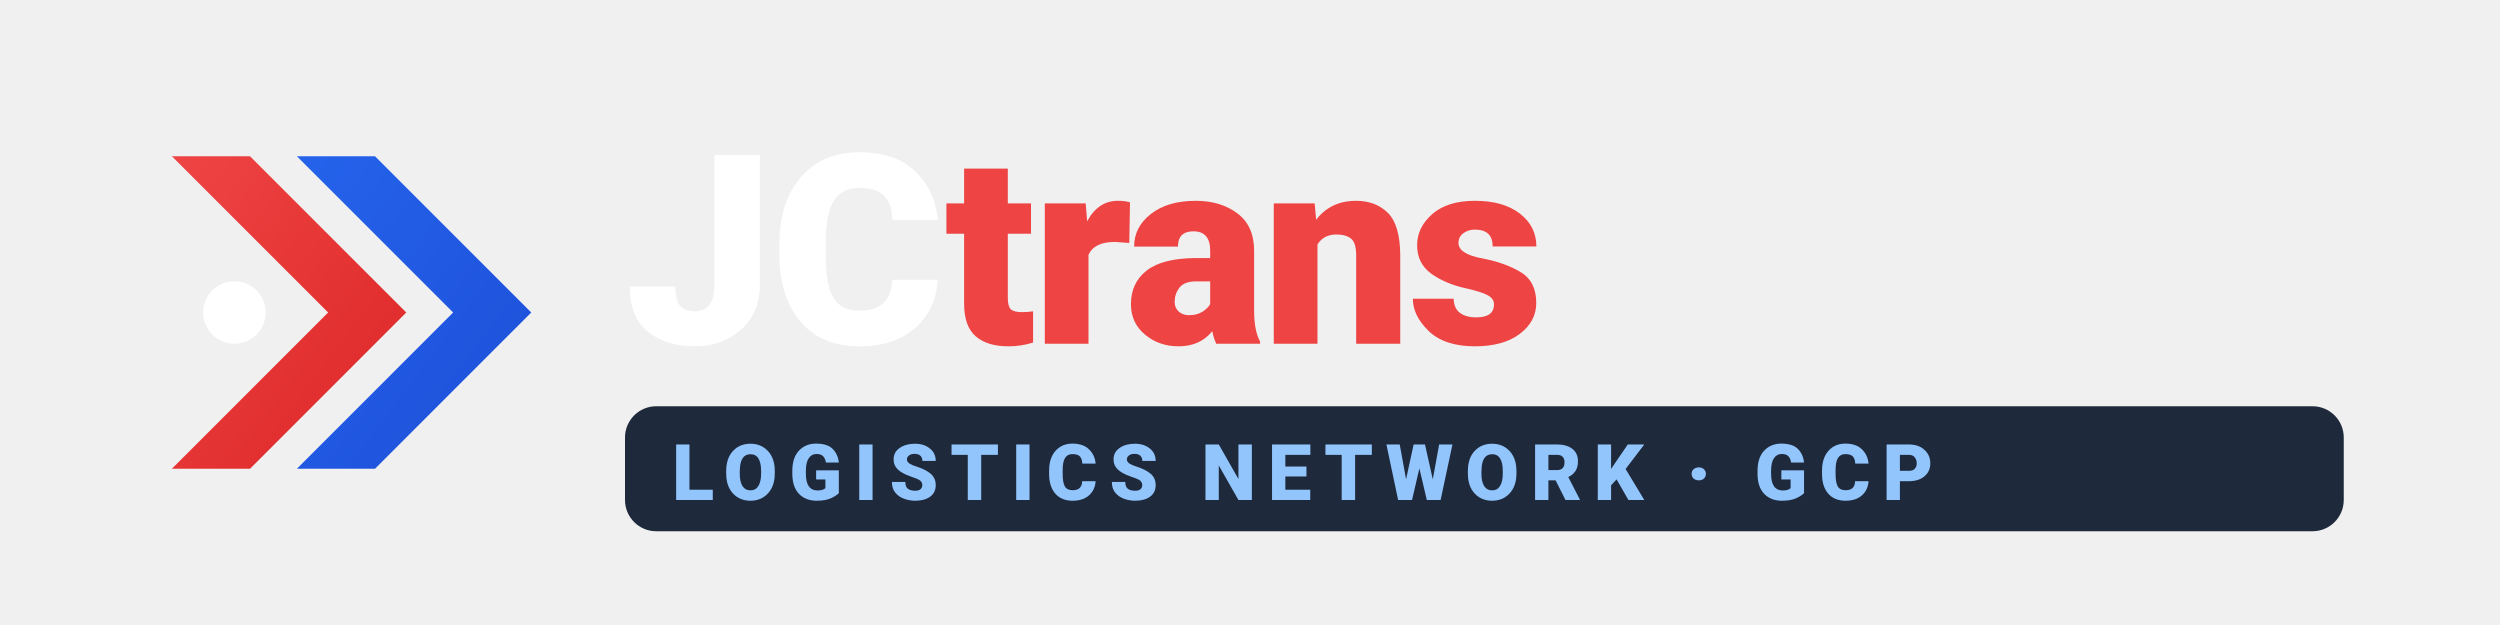
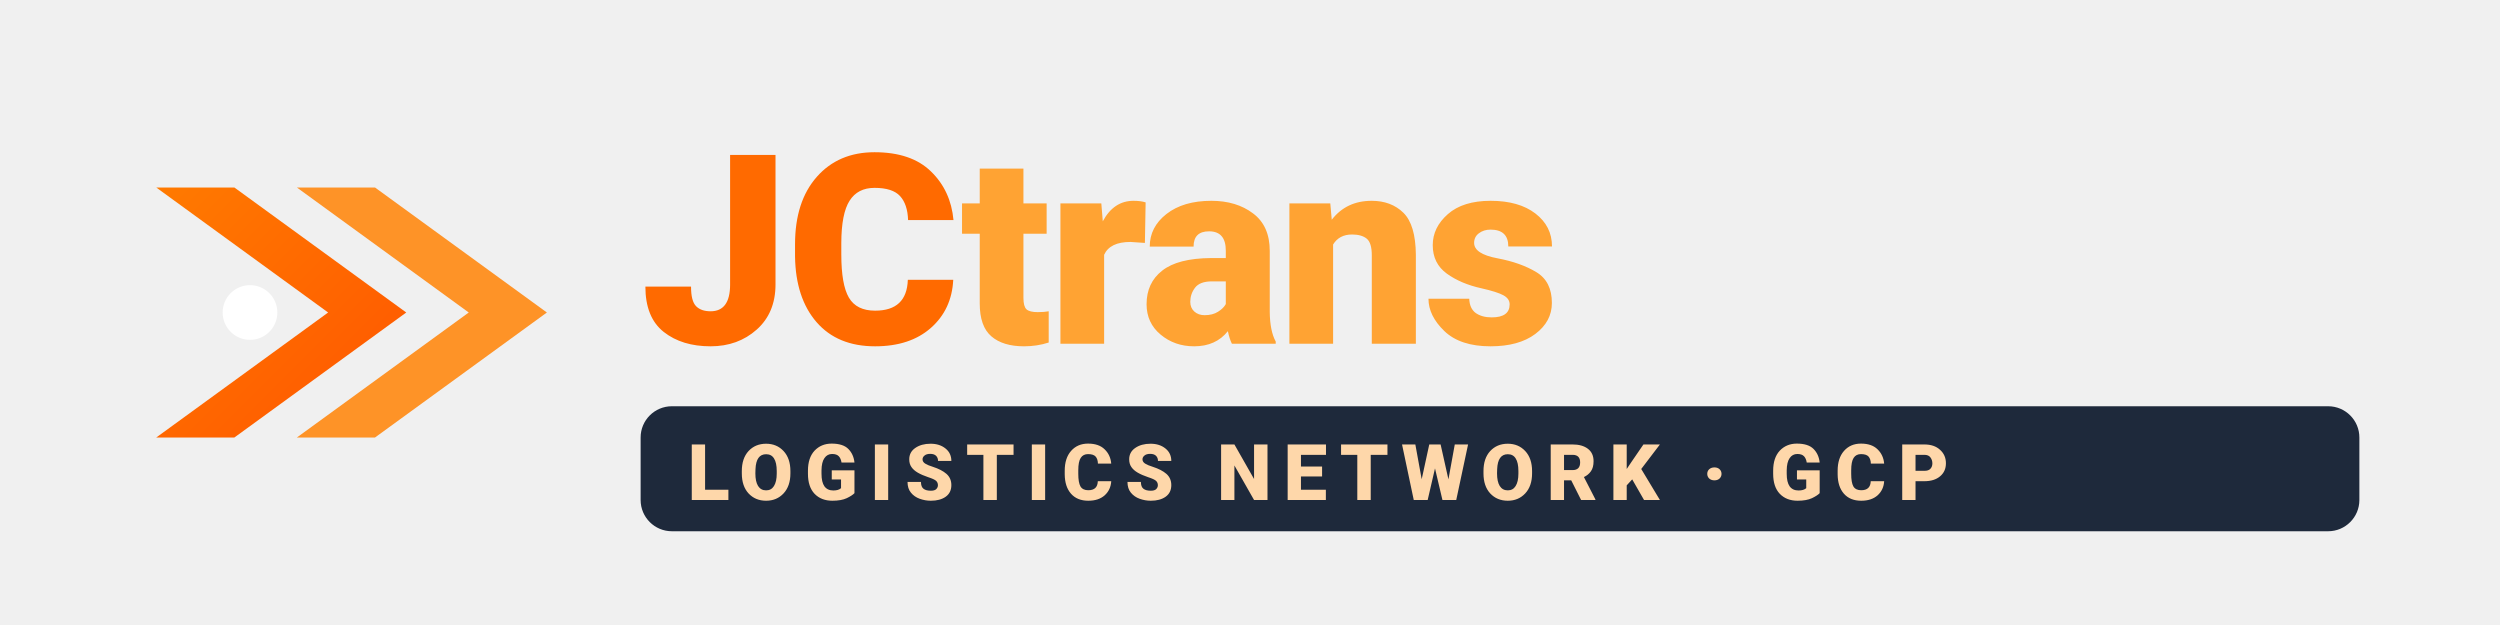
<svg xmlns="http://www.w3.org/2000/svg" viewBox="0 0 320 80" width="320" height="80">
  <defs>
-     <linearGradient id="jcRed" x1="0%" y1="0%" x2="100%" y2="100%">
-       <stop offset="0%" stop-color="#EF4444" />
-       <stop offset="100%" stop-color="#DC2626" />
-     </linearGradient>
-     <linearGradient id="jcBlue" x1="0%" y1="0%" x2="100%" y2="100%">
-       <stop offset="0%" stop-color="#2563EB" />
-       <stop offset="100%" stop-color="#1D4ED8" />
+     <linearGradient id="jcOrange" x1="0%" y1="0%" x2="100%" y2="100%">
+       <stop offset="0%" stop-color="#FF7A00" />
+       <stop offset="100%" stop-color="#FF5500" />
    </linearGradient>
  </defs>
-   <g transform="translate(10, 12)">
-     <path d="M 12 8 L 32 28 L 12 48 L 22 48 L 42 28 L 22 8 Z" fill="url(#jcRed)" />
-     <path d="M 28 8 L 48 28 L 28 48 L 38 48 L 58 28 L 38 8 Z" fill="url(#jcBlue)" />
-     <circle cx="20" cy="28" r="4" fill="#FFFFFF" />
+   <g transform="translate(10, 14)">
+     <path d="M 10 10 L 32 26 L 10 42 L 20 42 L 42 26 L 20 10 Z" fill="url(#jcOrange)" />
+     <path d="M 28 10 L 50 26 L 28 42 L 38 42 L 60 26 L 38 10 Z" fill="#FF8811" opacity="0.9" />
+     <circle cx="22" cy="26" r="3.5" fill="#FFFFFF" />
  </g>
-   <text x="80" y="44" font-family="-apple-system, BlinkMacSystemFont, 'Segoe UI', Roboto, sans-serif" font-size="34" font-weight="900" fill="#FFFFFF" letter-spacing="-0.5">
-     JC<tspan fill="#EF4444">trans</tspan>
+   <text x="82" y="44" font-family="-apple-system, BlinkMacSystemFont, 'Segoe UI', Roboto, sans-serif" font-size="34" font-weight="900" fill="#FF6A00" letter-spacing="-0.5">
+     JC<tspan fill="#FFA333">trans</tspan>
  </text>
-   <rect x="80" y="52" width="220" height="16" rx="4" fill="#1E293B" />
-   <text x="86" y="64" font-family="-apple-system, BlinkMacSystemFont, 'Segoe UI', Roboto, sans-serif" font-size="10" font-weight="800" fill="#93C5FD" letter-spacing="1.5">
+   <rect x="82" y="52" width="220" height="16" rx="4" fill="#1E293B" />
+   <text x="88" y="64" font-family="-apple-system, BlinkMacSystemFont, 'Segoe UI', Roboto, sans-serif" font-size="10" font-weight="800" fill="#FED7AA" letter-spacing="1.5">
    LOGISTICS NETWORK · GCP
  </text>
</svg>
